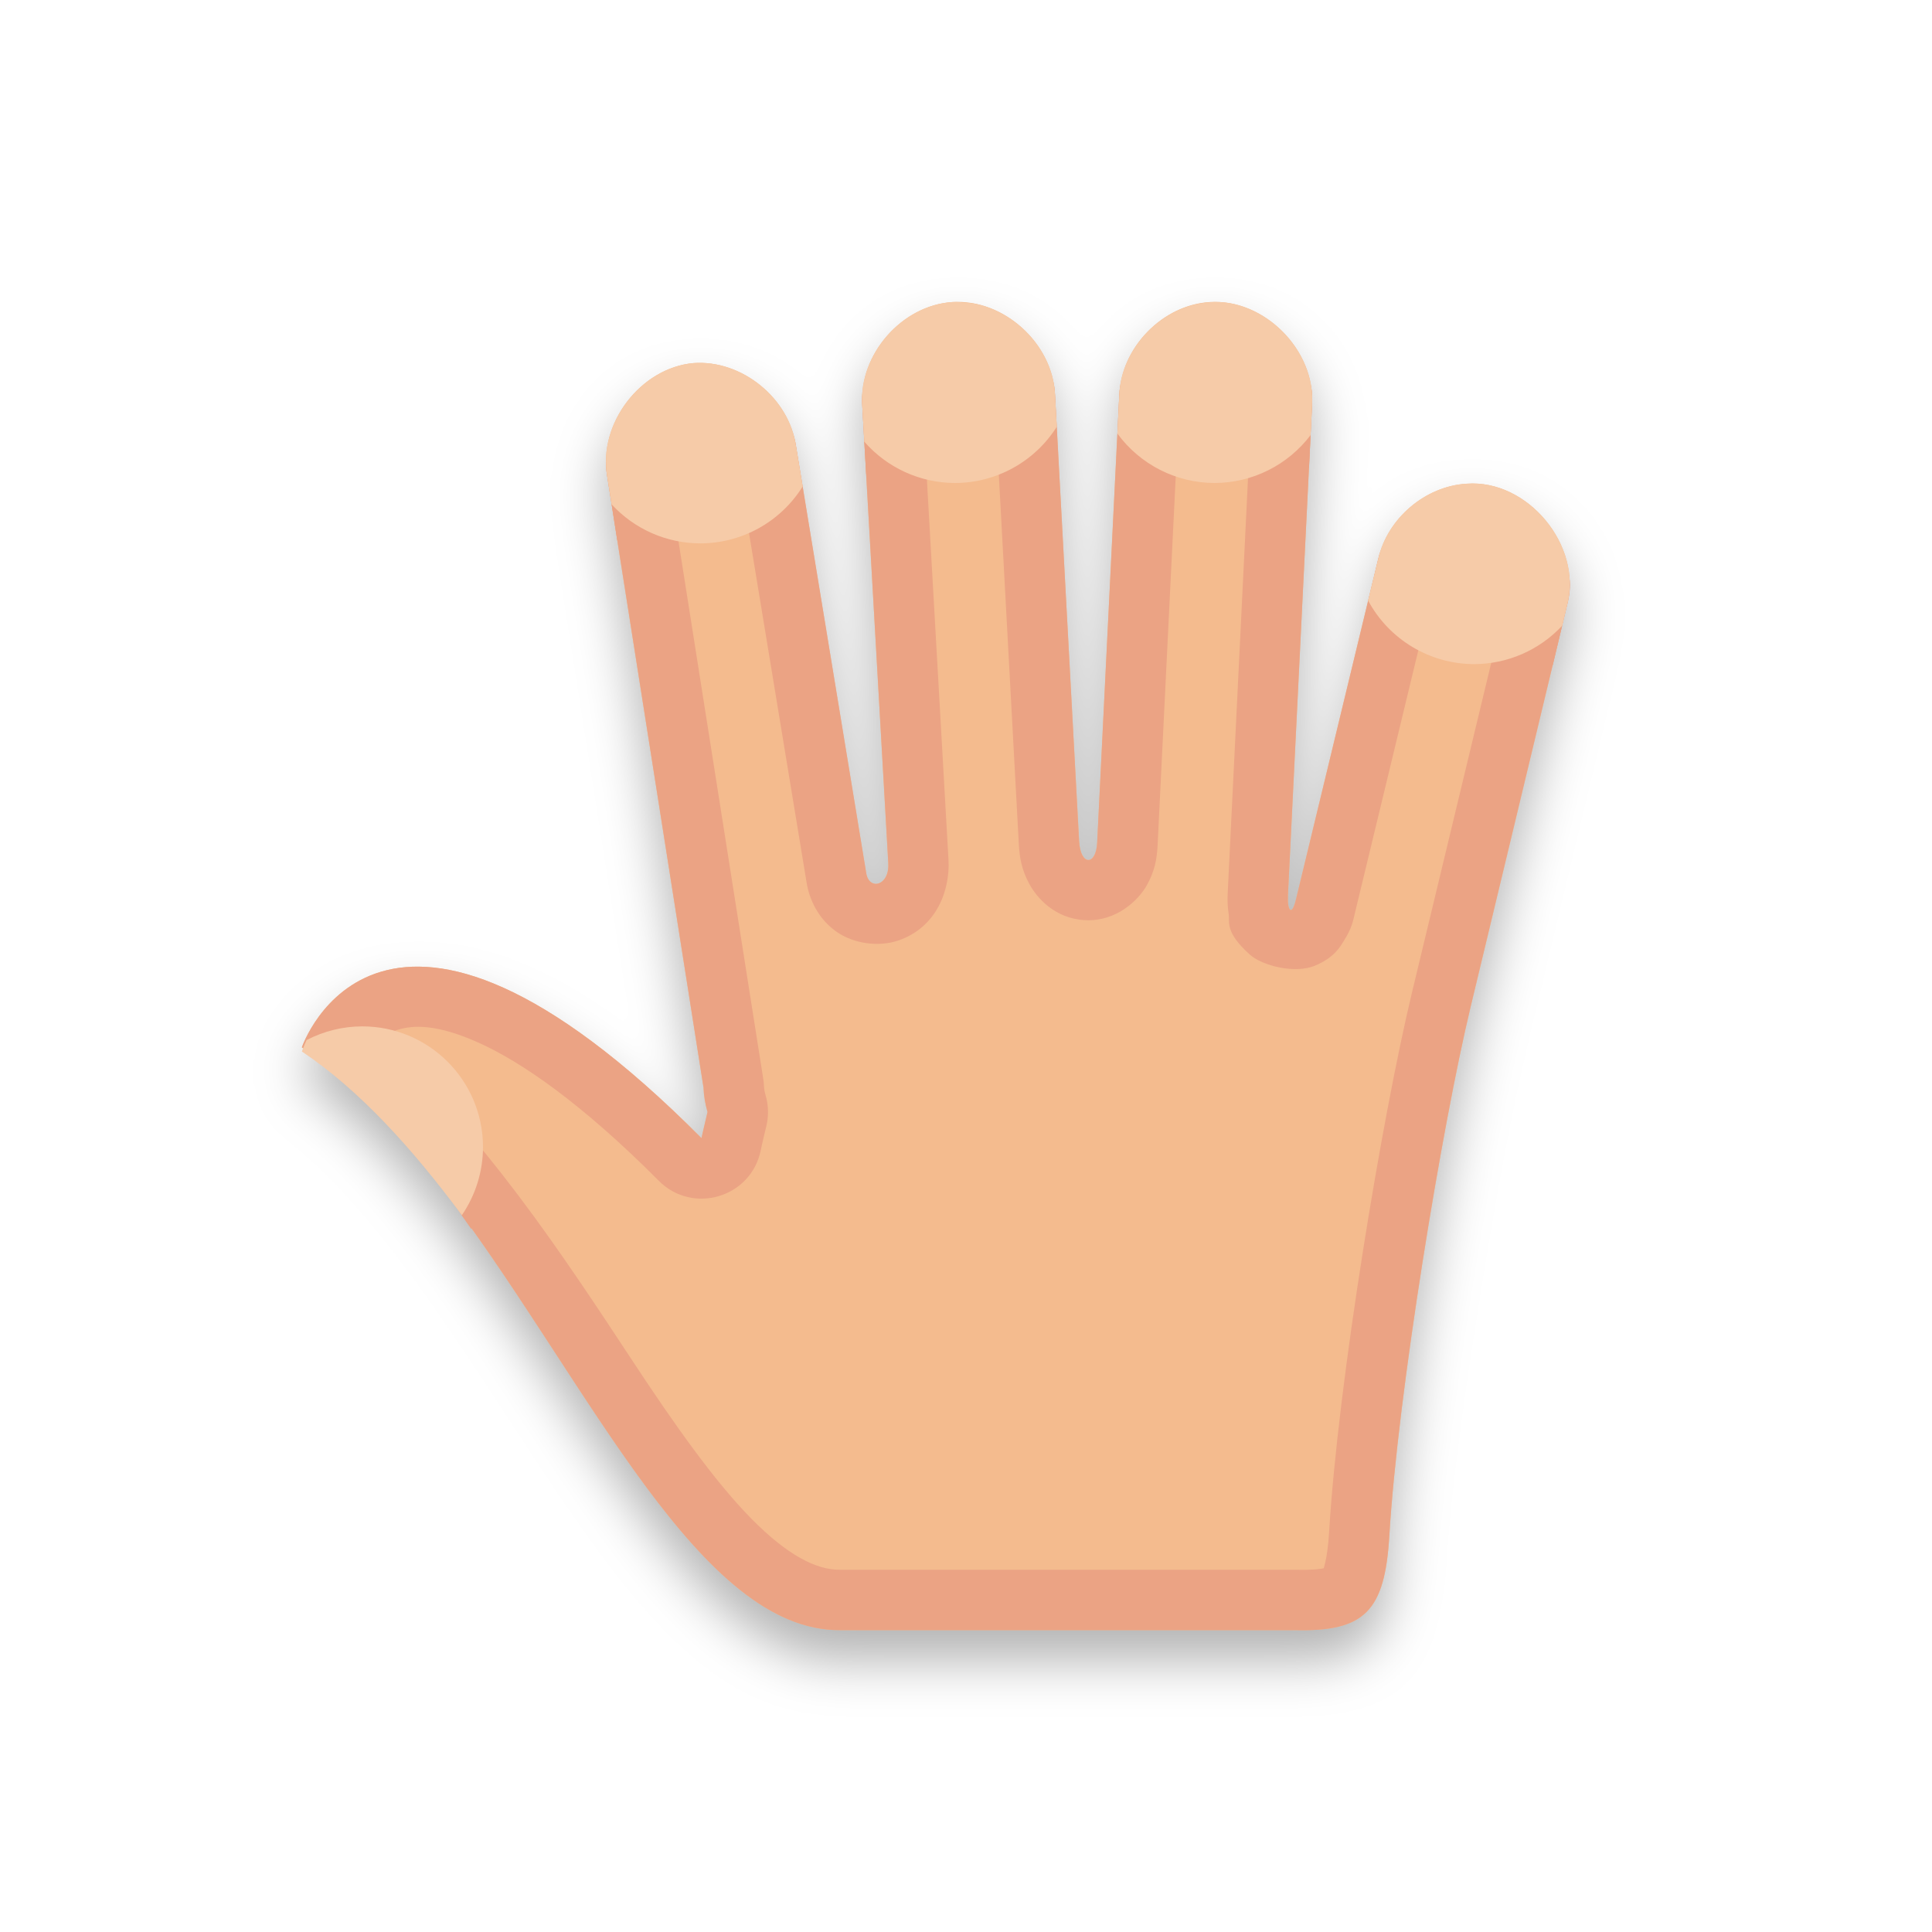
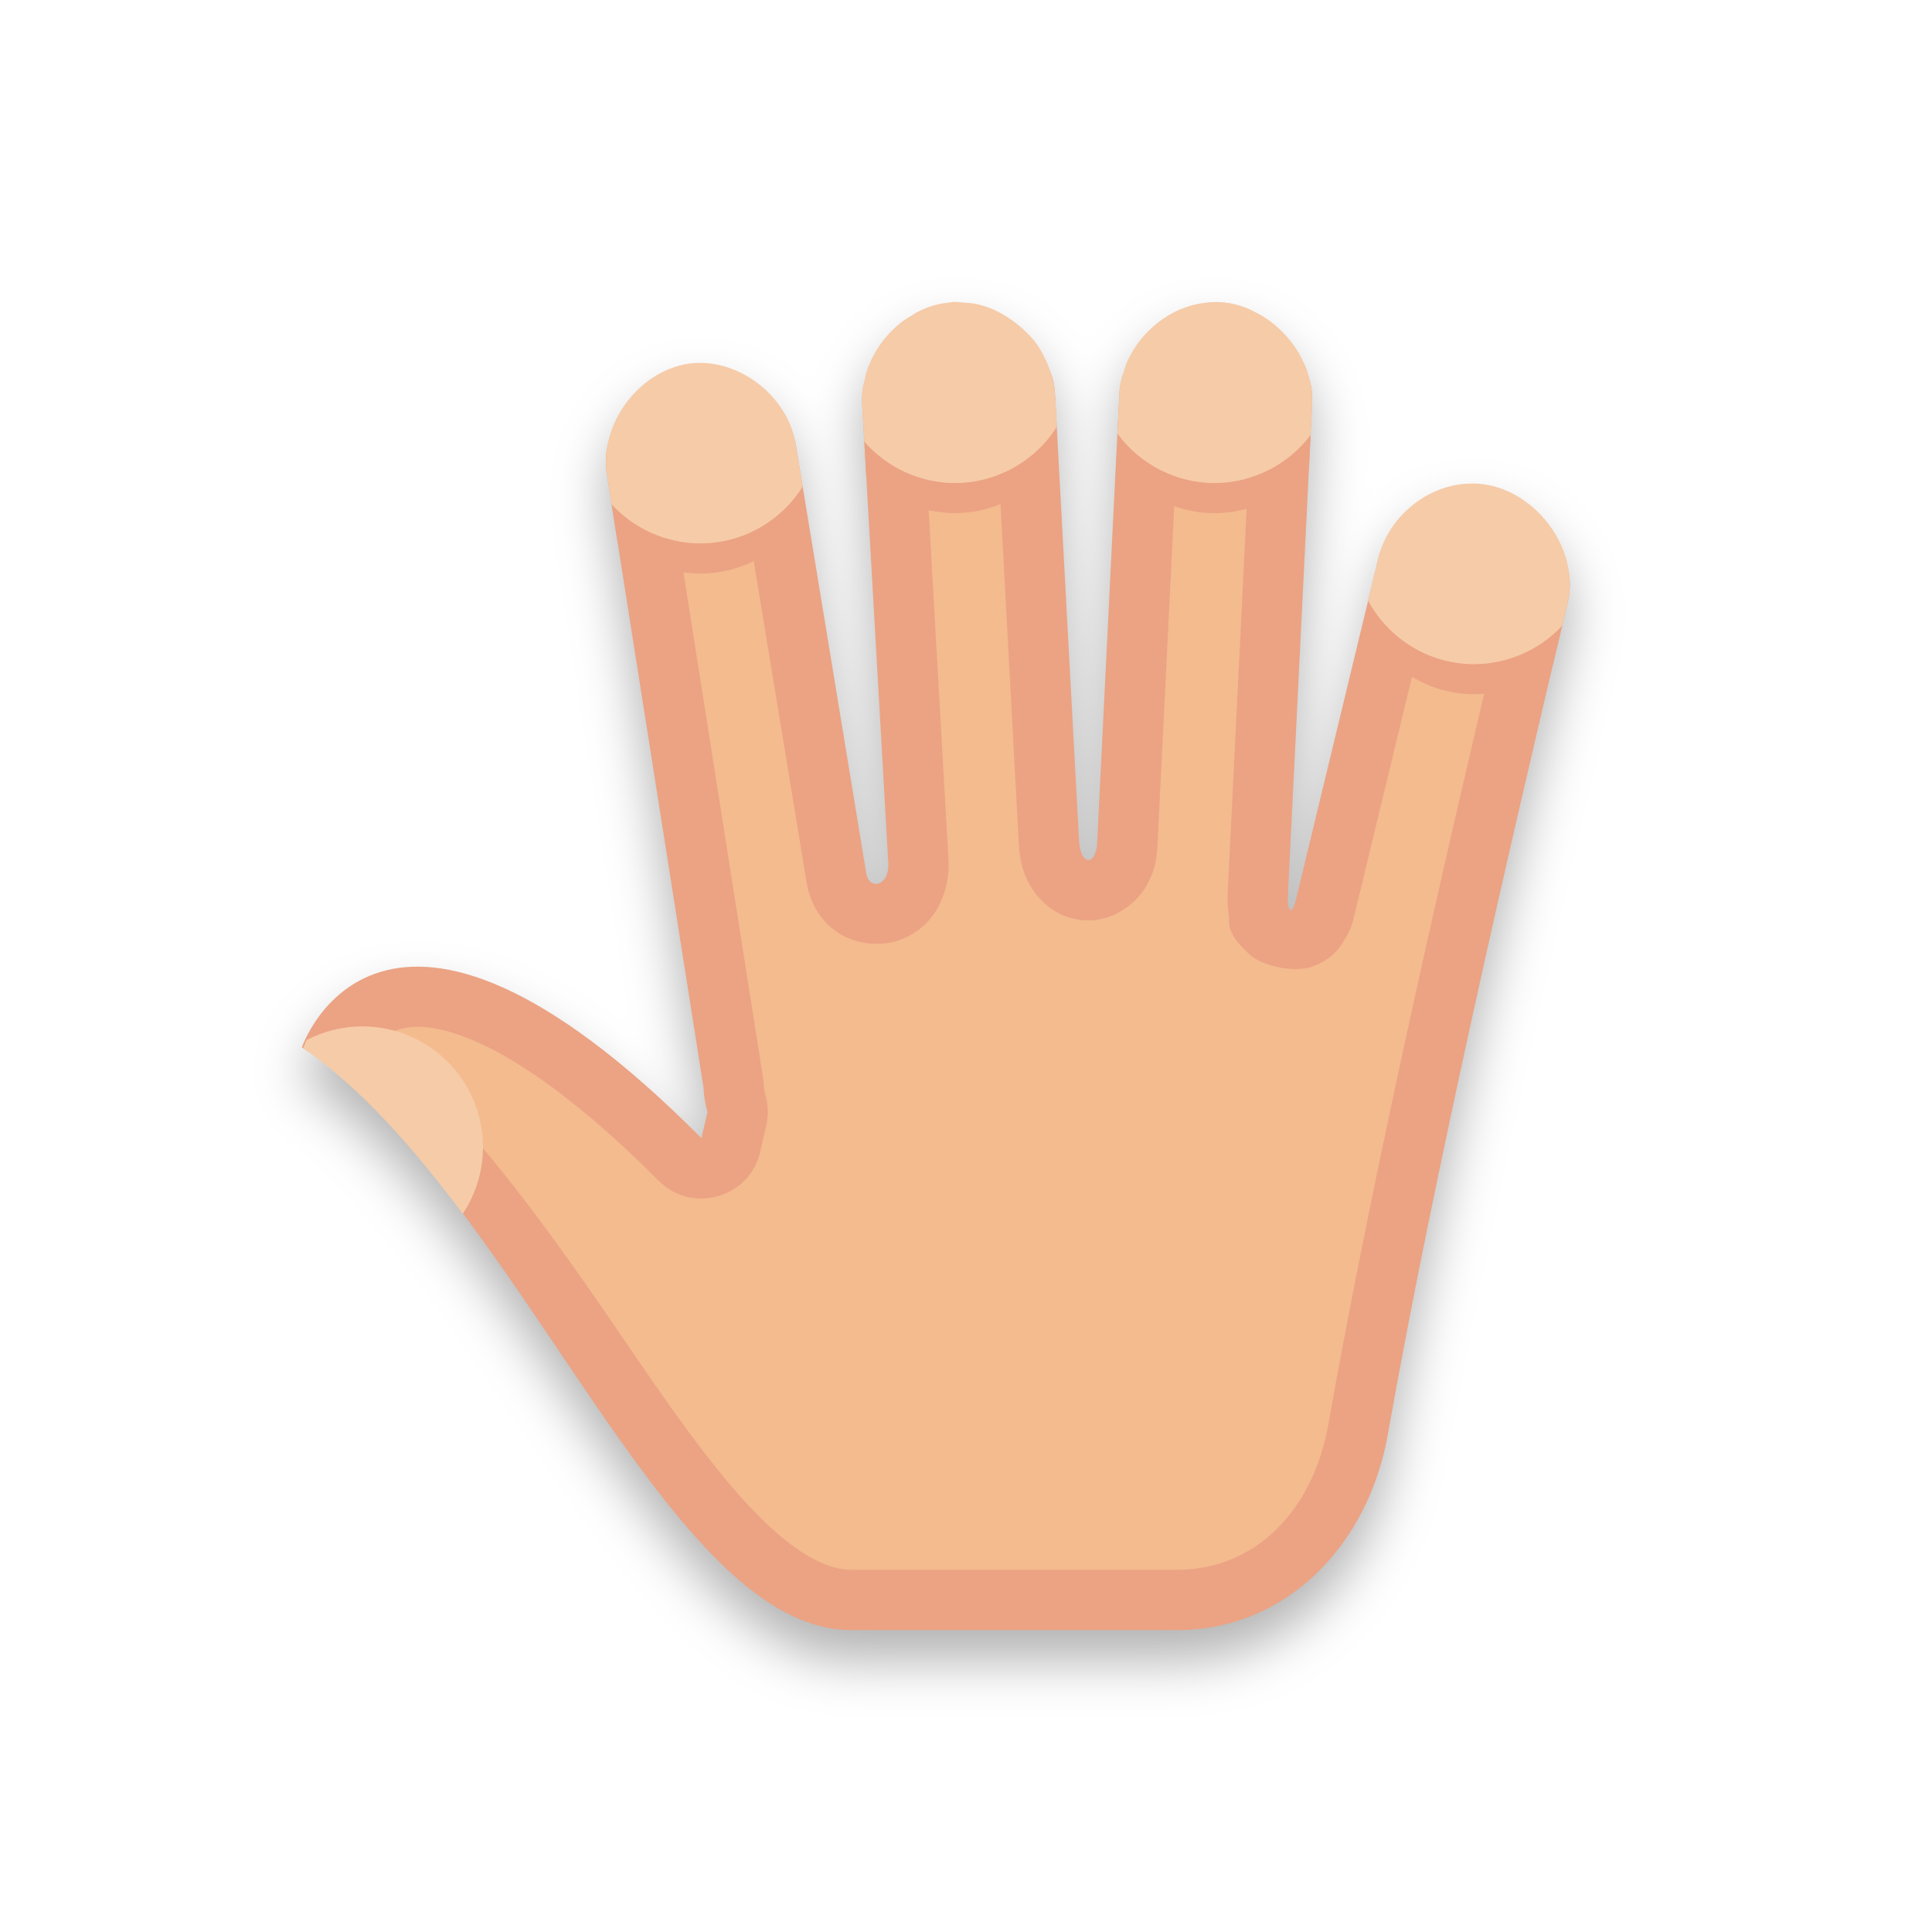
<svg xmlns="http://www.w3.org/2000/svg" id="svg6031" width="32" height="32" version="1.1">
  <defs id="defs6033">
    <filter id="filter852" style="color-interpolation-filters:sRGB" width="1.098" height="1.094" x="-.05" y="-.05">
      <feGaussianBlur id="feGaussianBlur854" stdDeviation=".43" />
    </filter>
+     <filter id="filter901" style="color-interpolation-filters:sRGB" width="1.098" height="1.094" x="-.05" y="-.05">
+       <feGaussianBlur id="feGaussianBlur903" stdDeviation=".43" />
+     </filter>
  </defs>
-   <g id="layer1">
-     <path id="path855" style="opacity:0.3;fill:#000000;fill-opacity:1;stroke:none;stroke-width:1.067;filter:url(#filter852)" d="m 15.778,5.503 c -0.837,0.051 -1.551,0.864 -1.497,1.705 l 0.432,7.589 c 0.022,0.379 -0.318,0.457 -0.366,0.167 L 13.183,7.885 C 13.069,7.091 12.283,6.456 11.486,6.514 10.61,6.594 9.906,7.515 10.056,8.386 l 1.597,10.13 c 0.005,0.136 0.028,0.271 0.067,0.401 -0.062,0.254 -0.1,0.435 -0.1,0.435 C 6.297,14.004 5,17.848 5,17.848 c 3.617,2.454 5.81,9.672 8.915,9.652 l 7.531,4e-5 c 1.154,0.028 1.491,-0.309 1.566,-1.562 0.141,-2.353 0.873,-6.792 1.348,-8.768 l 1.597,-6.652 c 0.256,-0.984 -0.655,-2.081 -1.663,-2.006 -0.682,0.039 -1.308,0.568 -1.464,1.237 l -1.364,5.649 c -0.072,0.296 -0.145,0.177 -0.133,-0.067 l 0.399,-8.124 c 0.058,-0.907 -0.794,-1.764 -1.696,-1.705 -0.78,0.049 -1.466,0.753 -1.497,1.538 l -0.366,7.422 c -0.019,0.377 -0.277,0.385 -0.299,-0.033 L 17.474,7.041 C 17.44,6.189 16.624,5.449 15.778,5.503 Z" />
-     <path id="path4236-1-58-5-6" style="fill:#f4bb8e;fill-opacity:1;stroke:none;stroke-width:1.067" d="m 15.778,5.003 c -0.837,0.051 -1.551,0.864 -1.497,1.705 l 0.432,7.589 c 0.022,0.379 -0.318,0.457 -0.366,0.167 L 13.183,7.385 C 13.069,6.591 12.283,5.956 11.486,6.014 10.61,6.093 9.906,7.015 10.056,7.886 l 1.597,10.13 c 0.005,0.136 0.028,0.271 0.067,0.401 -0.062,0.254 -0.1,0.435 -0.1,0.435 C 6.297,13.503 5,17.348 5,17.348 c 3.617,2.454 5.81,9.672 8.915,9.652 L 21.446,27 c 1.154,0.028 1.491,-0.309 1.566,-1.562 0.141,-2.353 0.873,-6.792 1.348,-8.768 l 1.597,-6.652 c 0.256,-0.984 -0.655,-2.081 -1.663,-2.006 -0.682,0.039 -1.308,0.568 -1.464,1.237 l -1.364,5.649 c -0.072,0.296 -0.145,0.177 -0.133,-0.067 L 21.732,6.708 C 21.79,5.8 20.938,4.944 20.035,5.003 19.255,5.051 18.57,5.755 18.539,6.541 L 18.173,13.962 c -0.019,0.377 -0.277,0.385 -0.299,-0.033 L 17.474,6.541 C 17.44,5.689 16.624,4.949 15.778,5.003 Z" />
-     <path id="path875" style="opacity:1;fill:#eba384;fill-opacity:1;stroke:#000000;stroke-width:0;stroke-linecap:round;stroke-linejoin:round;stroke-miterlimit:4;stroke-dasharray:none;stroke-dashoffset:0;stroke-opacity:1;paint-order:normal" d="M 17.479 7.105 A 2 2 0 0 1 15.816 8 A 2 2 0 0 1 14.316 7.316 L 14.346 7.848 A 2 2 0 0 0 15.816 8.5 A 2 2 0 0 0 17.504 7.568 L 17.479 7.105 z M 21.707 7.207 A 2 2 0 0 1 20.117 8 A 2 2 0 0 1 18.531 7.209 L 18.508 7.682 A 2 2 0 0 0 20.117 8.5 A 2 2 0 0 0 21.682 7.74 L 21.707 7.207 z M 13.229 8.152 A 2 2 0 0 1 11.6 9 A 2 2 0 0 1 10.131 8.354 L 10.223 8.945 A 2 2 0 0 0 11.6 9.5 A 2 2 0 0 0 13.295 8.557 L 13.229 8.152 z M 22.746 10.092 L 22.66 10.447 A 2 2 0 0 0 24.416 11.5 A 2 2 0 0 0 25.719 11.014 L 25.873 10.365 A 2 2 0 0 1 24.416 11 A 2 2 0 0 1 22.746 10.092 z M 7.982 19.25 A 2 2 0 0 1 7.65 20.127 C 7.633 20.103 7.613 20.082 7.596 20.059 C 7.667 20.155 7.735 20.257 7.805 20.355 A 2 2 0 0 0 8 19.5 A 2 2 0 0 0 7.982 19.25 z" />
-     <path id="path823" style="fill:#f4bb8e;fill-opacity:1;stroke:none;stroke-width:1.067" d="M 15.809 5.502 C 15.277 5.534 14.745 6.137 14.779 6.676 A 0.5 0.5 0 0 1 14.779 6.68 L 15.213 14.268 C 15.232 14.608 15.085 14.977 14.721 15.104 C 14.539 15.167 14.302 15.14 14.135 15.02 C 13.967 14.899 13.881 14.715 13.854 14.545 L 12.689 7.465 A 0.5 0.5 0 0 1 12.688 7.455 C 12.614 6.946 12.036 6.48 11.529 6.514 C 10.977 6.566 10.453 7.247 10.549 7.801 A 0.5 0.5 0 0 1 10.551 7.809 L 12.146 17.939 A 0.5 0.5 0 0 1 12.152 17.996 C 12.156 18.09 12.173 18.184 12.199 18.273 A 0.5 0.5 0 0 1 12.205 18.537 C 12.145 18.783 12.109 18.953 12.109 18.953 A 0.5 0.5 0 0 1 11.266 19.205 C 9.963 17.896 8.924 17.172 8.135 16.816 C 7.345 16.461 6.821 16.466 6.455 16.574 C 5.951 16.723 5.732 17.041 5.609 17.268 C 7.386 18.641 8.773 20.862 10.066 22.826 C 10.756 23.874 11.426 24.832 12.078 25.496 C 12.73 26.161 13.33 26.504 13.912 26.5 A 0.5 0.5 0 0 0 13.914 26.5 L 21.445 26.5 A 0.5 0.5 0 0 1 21.459 26.5 C 21.986 26.513 22.19 26.437 22.281 26.346 C 22.373 26.254 22.479 25.993 22.514 25.408 C 22.659 22.99 23.386 18.58 23.873 16.553 L 25.471 9.9 A 0.5 0.5 0 0 1 25.473 9.893 C 25.633 9.276 24.957 8.463 24.33 8.51 A 0.5 0.5 0 0 1 24.322 8.512 C 23.88 8.537 23.418 8.924 23.316 9.361 A 0.5 0.5 0 0 1 23.316 9.367 L 21.951 15.016 C 21.927 15.116 21.911 15.193 21.836 15.312 C 21.798 15.372 21.749 15.464 21.584 15.533 C 21.419 15.603 21.142 15.537 21.033 15.439 C 20.817 15.244 20.857 15.15 20.844 15.062 C 20.83 14.975 20.83 14.895 20.834 14.807 L 21.232 6.684 A 0.5 0.5 0 0 1 21.232 6.676 C 21.269 6.099 20.637 5.465 20.068 5.502 A 0.5 0.5 0 0 0 20.066 5.502 C 19.567 5.533 19.059 6.054 19.039 6.561 A 0.5 0.5 0 0 1 19.037 6.564 L 18.672 13.986 C 18.664 14.137 18.638 14.278 18.555 14.424 C 18.471 14.569 18.274 14.755 18.002 14.742 C 17.73 14.73 17.561 14.543 17.484 14.398 C 17.408 14.254 17.381 14.111 17.373 13.955 L 16.975 6.568 A 0.5 0.5 0 0 1 16.975 6.561 C 16.953 6.015 16.346 5.468 15.809 5.502 z" />
-     <path id="path824" style="color:#000000;font-style:normal;font-variant:normal;font-weight:normal;font-stretch:normal;font-size:medium;line-height:normal;font-family:sans-serif;font-variant-ligatures:normal;font-variant-position:normal;font-variant-caps:normal;font-variant-numeric:normal;font-variant-alternates:normal;font-feature-settings:normal;text-indent:0;text-align:start;text-decoration:none;text-decoration-line:none;text-decoration-style:solid;text-decoration-color:#000000;letter-spacing:normal;word-spacing:normal;text-transform:none;writing-mode:lr-tb;direction:ltr;text-orientation:mixed;dominant-baseline:auto;baseline-shift:baseline;text-anchor:start;white-space:normal;shape-padding:0;clip-rule:nonzero;display:inline;overflow:visible;visibility:visible;opacity:1;isolation:auto;mix-blend-mode:normal;color-interpolation:sRGB;color-interpolation-filters:linearRGB;solid-color:#000000;solid-opacity:1;vector-effect:none;fill:#eba384;fill-opacity:1;fill-rule:nonzero;stroke:none;stroke-width:2;stroke-linecap:round;stroke-linejoin:round;stroke-miterlimit:4;stroke-dasharray:none;stroke-dashoffset:0;stroke-opacity:1;color-rendering:auto;image-rendering:auto;shape-rendering:auto;text-rendering:auto;enable-background:accumulate" d="M 15.842,6 C 15.005,6.051 14.227,5.867 14.281,6.707 l 0.432,7.59 c 0.022,0.379 -0.318,0.456 -0.365,0.166 L 13.184,7.385 c -0.114,-0.794 -0.819,-0.424 -1.615,-0.365 -0.876,0.079 -1.662,-0.004 -1.512,0.867 l 1.596,10.129 c 0.005,0.136 0.027,0.272 0.066,0.402 -0.062,0.254 -0.1,0.434 -0.1,0.434 C 6.297,13.503 5,17.348 5,17.348 5.569,17.734 6.272,17.763 6.78,18.339 7.091,18.691 7.223,19.544 7.516,19.939 9.788,22.998 11.597,27.015 13.914,27 h 7.531 c 1.154,0.028 1.492,-0.309 1.566,-1.562 0.141,-2.353 0.873,-6.792 1.348,-8.768 l 1.598,-6.652 C 26.213,9.034 25.376,8.935 24.367,9.01 23.685,9.049 22.986,8.579 22.83,9.248 l -1.365,5.65 c -0.072,0.296 -0.145,0.178 -0.133,-0.066 L 21.732,6.707 C 21.791,5.8 21.003,5.941 20.1,6 19.319,6.049 18.57,5.756 18.539,6.541 l -0.367,7.422 c -0.019,0.377 -0.276,0.385 -0.299,-0.033 L 17.475,6.541 C 17.441,5.689 16.689,5.946 15.842,6 Z m -0.004,0 c 0.001,2.5e-6 0.003,2.5e-6 0.004,0 0.228,-0.014 0.623,0.342 0.633,0.58 -3.1e-5,0.005 -3.1e-5,0.009 0,0.014 L 16.875,13.982 c 0.011,0.207 0.042,0.412 0.168,0.648 0.125,0.237 0.427,0.588 0.936,0.611 0.508,0.024 0.87,-0.325 1.01,-0.568 0.14,-0.243 0.173,-0.454 0.184,-0.662 l 0.365,-7.422 c 1.6e-5,-0.003 1.6e-5,-0.007 0,-0.01 C 19.546,6.352 19.879,6.014 20.098,6 h 0.002 c 0.234,-0.015 0.651,0.399 0.635,0.645 -6.82e-4,0.005 -0.001,0.009 -0.002,0.014 l -0.398,8.125 c -0.006,0.115 -0.005,0.222 0.016,0.355 0.021,0.134 -0.071,0.293 0.35,0.672 0.21,0.189 0.755,0.32 1.078,0.184 0.323,-0.136 0.416,-0.31 0.482,-0.416 0.133,-0.212 0.147,-0.318 0.178,-0.445 l 1.363,-5.648 c 6.67e-4,-0.003 0.001,-0.007 0.002,-0.01 0.048,-0.206 0.346,-0.453 0.549,-0.465 0.005,4.07e-5 0.01,4.07e-5 0.016,0 0.245,-0.018 0.686,0.507 0.621,0.756 -0.001,0.006 -0.003,0.013 -0.004,0.02 L 23.387,16.438 c -0.499,2.079 -1.224,6.455 -1.373,8.939 v 0.002 c -0.029,0.485 -0.104,0.608 -0.084,0.596 -0.031,0.005 -0.144,0.033 -0.459,0.025 -0.009,-1.07e-4 -0.017,-1.07e-4 -0.025,0 h -7.531 c -0.002,-6e-6 -0.004,-6e-6 -0.006,0 -0.388,0.003 -0.868,-0.239 -1.473,-0.855 -0.605,-0.617 -1.265,-1.55 -1.951,-2.592 -1.178,-1.789 -2.491,-3.784 -4.15,-5.25 0.102,-0.113 0.071,-0.193 0.264,-0.25 0.238,-0.07 0.623,-0.101 1.332,0.219 0.709,0.319 1.706,1.005 2.98,2.285 0.562,0.566 1.528,0.279 1.689,-0.502 0,0 0.033,-0.161 0.092,-0.398 0.042,-0.173 0.038,-0.355 -0.014,-0.525 -0.014,-0.048 -0.023,-0.102 -0.025,-0.154 -0.002,-0.039 -0.006,-0.077 -0.012,-0.115 L 11.043,7.73 c -6.2e-4,-0.005 -0.001,-0.009 -0.002,-0.014 -0.041,-0.235 0.297,-0.665 0.527,-0.697 0.222,-0.006 0.593,0.283 0.625,0.508 5.87e-4,0.007 0.001,0.013 0.002,0.02 L 13.361,14.625 c 0.044,0.267 0.186,0.585 0.482,0.799 0.297,0.214 0.721,0.263 1.041,0.152 0.64,-0.222 0.854,-0.845 0.826,-1.336 L 15.279,6.65 c 6e-6,-0.002 6e-6,-0.004 0,-0.006 C 15.264,6.408 15.611,6.014 15.838,6 Z" />
-     <path id="path842" style="opacity:1;fill:#f6cba8;fill-opacity:1;stroke:#000000;stroke-width:0;stroke-linecap:round;stroke-linejoin:round;stroke-miterlimit:4;stroke-dasharray:none;stroke-dashoffset:0;stroke-opacity:1;paint-order:normal" d="M 15.787 5.002 C 15.779 5.002 15.771 5.004 15.764 5.004 C 14.933 5.063 14.228 5.871 14.281 6.707 L 14.316 7.316 A 2 2 0 0 0 15.816 8 A 2 2 0 0 0 17.504 7.068 L 17.475 6.541 C 17.449 5.902 16.983 5.327 16.395 5.102 C 16.305 5.067 16.212 5.042 16.117 5.025 C 16.115 5.025 16.113 5.026 16.111 5.025 C 16.062 5.017 16.011 5.016 15.961 5.012 C 15.903 5.008 15.846 4.999 15.787 5.002 z M 20.07 5.004 C 20.039 5.005 20.008 5.009 19.977 5.012 C 19.221 5.091 18.569 5.776 18.539 6.541 L 18.508 7.182 A 2 2 0 0 0 20.117 8 A 2 2 0 0 0 21.707 7.207 L 21.732 6.707 C 21.783 5.913 21.136 5.158 20.369 5.021 C 20.271 5.004 20.171 5 20.07 5.004 z M 11.486 6.014 C 10.61 6.093 9.907 7.016 10.057 7.887 L 10.131 8.354 A 2 2 0 0 0 11.6 9 A 2 2 0 0 0 13.295 8.057 L 13.184 7.385 C 13.069 6.591 12.283 5.955 11.486 6.014 z M 24.293 8.012 C 23.611 8.051 22.986 8.579 22.83 9.248 L 22.66 9.947 A 2 2 0 0 0 24.416 11 A 2 2 0 0 0 25.875 10.363 L 25.957 10.018 C 26.213 9.034 25.302 7.937 24.293 8.012 z M 6 17 A 2 2 0 0 0 5.078 17.227 C 5.027 17.338 5 17.416 5 17.416 C 5.963 18.06 6.834 19.031 7.65 20.127 A 2 2 0 0 0 8 19 A 2 2 0 0 0 6 17 z" />
-   </g>
+   <path id="path876" style="opacity:0.3;fill:#000000;fill-opacity:1;stroke:none;stroke-width:1.067;filter:url(#filter901)" d="m 15.777,5.502 c -0.005,2.83e-4 -0.009,0.002 -0.014,0.002 -0.01,7.125e-4 -0.019,0.005 -0.029,0.006 -0.093,0.009 -0.186,0.024 -0.275,0.051 -0.098,0.029 -0.193,0.069 -0.283,0.117 0,0 -0.002,0 -0.002,0 -0.017,0.009 -0.032,0.023 -0.049,0.033 -0.072,0.042 -0.144,0.084 -0.209,0.137 -0.081,0.065 -0.156,0.138 -0.225,0.217 -0.136,0.156 -0.245,0.336 -0.316,0.529 -0.027,0.072 -0.043,0.147 -0.059,0.223 -0.006,0.026 -0.017,0.051 -0.021,0.078 -0.016,0.103 -0.02,0.207 -0.014,0.312 l 0.035,0.609 0.016,0.291 0.014,0.24 0.367,6.449 c 0.022,0.379 -0.318,0.456 -0.365,0.166 L 13.295,8.559 v -0.002 L 13.184,7.885 C 13.069,7.091 12.283,6.455 11.486,6.514 c -0.683,0.062 -1.256,0.638 -1.406,1.301 -1.81e-4,5.778e-4 1.8e-4,0.001 0,0.002 -0.018,0.08 -0.036,0.16 -0.041,0.242 -0.007,0.102 -0.003,0.21 0.018,0.328 l 0.074,0.467 0.043,0.281 0.049,0.311 1.43,9.07 c 0.005,0.136 0.027,0.272 0.066,0.402 -0.062,0.254 -0.1,0.434 -0.1,0.434 C 6.297,14.003 5,17.848 5,17.848 c 0.007,0.005 0.016,0.007 0.023,0.012 -3.103e-4,8.46e-4 -0.002,0.003 -0.002,0.004 0.956,0.654 1.822,1.647 2.643,2.742 a 2,2 0 0 0 0.002,-0.006 c 2.275,3.038 4.17,6.915 6.447,6.9 H 19.5 c 1.83,-0.002 3.168,-1.436 3.486,-3.238 0.757,-4.277 2.031,-9.805 2.971,-13.744 0.034,-0.129 0.046,-0.25 0.043,-0.365 -0.013,-0.87 -0.822,-1.707 -1.707,-1.641 -0.586,0.034 -1.111,0.436 -1.352,0.971 -0.047,0.076 -0.087,0.161 -0.111,0.266 l -0.17,0.699 a 2,2 0 0 0 0,0.002 l -1.195,4.949 c -0.072,0.296 -0.145,0.178 -0.133,-0.066 l 0.35,-7.092 0.025,-0.533 0.025,-0.5 c 0.007,-0.116 6.7e-5,-0.222 -0.02,-0.32 -1.26e-4,-6.313e-4 1.27e-4,-0.001 0,-0.002 -0.005,-0.03 -0.015,-0.058 -0.021,-0.088 -0.016,-0.069 -0.033,-0.137 -0.059,-0.203 -0.018,-0.046 -0.041,-0.09 -0.062,-0.135 -0.026,-0.053 -0.053,-0.104 -0.084,-0.154 -0.023,-0.037 -0.048,-0.072 -0.074,-0.107 -0.029,-0.039 -0.06,-0.077 -0.092,-0.113 -0.113,-0.129 -0.243,-0.243 -0.387,-0.334 -0.047,-0.03 -0.097,-0.057 -0.146,-0.082 -0.042,-0.021 -0.082,-0.043 -0.125,-0.061 -0.095,-0.038 -0.193,-0.068 -0.293,-0.086 -0.098,-0.018 -0.198,-0.021 -0.299,-0.018 -0.031,8.345e-4 -0.061,0.005 -0.092,0.008 0,0 -0.002,0 -0.002,0 -0.002,2.153e-4 -0.004,0.002 -0.006,0.002 -0.091,0.01 -0.181,0.028 -0.268,0.055 -0.001,3.594e-4 -0.003,-3.623e-4 -0.004,0 -0.007,0.002 -0.013,0.006 -0.02,0.008 -0.083,0.027 -0.165,0.059 -0.242,0.1 -0.168,0.087 -0.321,0.205 -0.451,0.344 0,0 -0.002,0.002 -0.002,0.002 -0.129,0.137 -0.236,0.294 -0.312,0.465 -0.024,0.053 -0.039,0.109 -0.057,0.164 -0.011,0.035 -0.026,0.069 -0.035,0.105 -0.023,0.093 -0.037,0.188 -0.041,0.285 l -0.031,0.641 -0.336,6.781 c -0.019,0.377 -0.276,0.385 -0.299,-0.033 L 17.504,7.57 v -0.002 l -0.029,-0.527 c -0.005,-0.133 -0.035,-0.245 -0.074,-0.35 -0.007,-0.022 -0.006,-0.045 -0.014,-0.066 -0.011,-0.03 -0.023,-0.06 -0.035,-0.09 C 17.297,6.405 17.233,6.279 17.146,6.166 17.058,6.051 16.952,5.951 16.838,5.861 16.817,5.845 16.795,5.828 16.773,5.813 16.655,5.728 16.529,5.653 16.395,5.602 c -0.09,-0.034 -0.183,-0.059 -0.277,-0.076 -0.002,-3.387e-4 -0.004,3.322e-4 -0.006,0 -0.05,-0.009 -0.1,-0.009 -0.15,-0.014 -0.061,-0.004 -0.122,-0.014 -0.184,-0.01 z" />
+   <path id="path4236-1-58-5-6" style="fill:#f4bb8e;fill-opacity:1;stroke:none;stroke-width:1.067" d="M 15.809 5.5 A 0.5 0.5 0 0 0 15.809 5.502 C 15.277 5.534 14.745 6.137 14.779 6.676 A 0.5 0.5 0 0 0 14.781 6.678 L 15.213 14.268 C 15.232 14.607 15.084 14.978 14.719 15.104 C 14.536 15.166 14.302 15.138 14.135 15.018 C 13.968 14.897 13.881 14.715 13.854 14.545 L 12.689 7.467 A 0.5 0.5 0 0 1 12.689 7.455 C 12.616 6.946 12.036 6.48 11.529 6.514 C 10.977 6.566 10.453 7.249 10.549 7.803 A 0.5 0.5 0 0 1 10.551 7.809 L 12.146 17.938 A 0.5 0.5 0 0 1 12.152 17.996 C 12.156 18.091 12.171 18.187 12.197 18.275 A 0.5 0.5 0 0 1 12.205 18.537 C 12.145 18.783 12.109 18.953 12.109 18.953 A 0.5 0.5 0 0 1 11.266 19.205 C 9.963 17.896 8.924 17.172 8.135 16.816 C 7.345 16.461 6.821 16.466 6.455 16.574 C 5.953 16.723 5.733 17.037 5.609 17.264 C 7.39 18.635 8.822 20.855 10.162 22.82 C 10.877 23.868 11.569 24.824 12.24 25.49 C 12.911 26.156 13.529 26.504 14.111 26.5 A 0.5 0.5 0 0 0 14.113 26.5 L 19.5 26.5 C 21.069 26.498 22.209 25.284 22.494 23.674 C 23.255 19.375 24.53 13.845 25.471 9.902 A 0.5 0.5 0 0 1 25.473 9.893 C 25.633 9.277 24.957 8.463 24.33 8.51 A 0.5 0.5 0 0 1 24.322 8.512 C 23.879 8.537 23.418 8.924 23.316 9.361 A 0.5 0.5 0 0 1 23.316 9.365 L 21.951 15.016 C 21.927 15.116 21.91 15.193 21.836 15.312 C 21.799 15.372 21.749 15.461 21.584 15.531 C 21.419 15.601 21.142 15.537 21.033 15.439 C 20.815 15.244 20.857 15.15 20.844 15.062 C 20.83 14.975 20.828 14.895 20.832 14.807 L 21.232 6.682 A 0.5 0.5 0 0 1 21.234 6.676 C 21.271 6.1 20.637 5.463 20.068 5.5 A 0.5 0.5 0 0 0 20.066 5.502 C 19.567 5.533 19.059 6.053 19.039 6.561 A 0.5 0.5 0 0 1 19.039 6.566 L 18.672 13.988 C 18.664 14.139 18.638 14.279 18.555 14.424 C 18.471 14.569 18.272 14.757 18 14.744 C 17.728 14.732 17.561 14.543 17.484 14.398 C 17.408 14.254 17.381 14.113 17.373 13.957 L 16.975 6.568 A 0.5 0.5 0 0 1 16.975 6.561 C 16.953 6.016 16.345 5.466 15.809 5.5 z" />
+   <path id="path860" style="fill:#eba384;fill-opacity:1;stroke:none;stroke-width:1.067" d="M 15.809,5.5 C 14.972,5.551 14.227,5.867 14.281,6.707 l 0.432,7.59 c 0.022,0.379 -0.318,0.456 -0.365,0.166 L 13.184,7.385 C 13.069,6.591 12.199,6.456 11.403,6.515 10.527,6.594 9.907,7.016 10.057,7.887 l 1.596,10.129 c 0.005,0.136 0.027,0.272 0.066,0.402 -0.062,0.254 -0.1,0.434 -0.1,0.434 C 6.297,13.503 5,17.348 5,17.348 c 0.483,0.328 1.278,0.323 1.722,0.792 0.413,0.436 0.477,1.338 0.863,1.849 C 9.897,23.041 11.809,27.015 14.113,27 H 19.5 c 1.83,-0.002 3.168,-1.436 3.486,-3.238 0.757,-4.277 2.031,-9.805 2.971,-13.744 0.256,-0.984 -0.618,-1.583 -1.627,-1.508 -0.682,0.039 -1.344,0.069 -1.5,0.738 l -1.365,5.65 c -0.072,0.296 -0.145,0.178 -0.133,-0.066 L 21.732,6.707 C 21.791,5.8 20.969,5.443 20.066,5.502 19.286,5.551 18.57,5.756 18.539,6.541 l -0.367,7.422 c -0.019,0.377 -0.276,0.385 -0.299,-0.033 L 17.475,6.541 C 17.441,5.689 16.655,5.446 15.809,5.5 Z m 0.029,0.5 c 0.001,2.5e-6 0.003,2.5e-6 0.004,0 0.227,-0.014 0.623,0.342 0.633,0.58 6.1e-4,0.005 0.001,0.01 0.002,0.016 L 16.875,13.984 c 0.011,0.207 0.043,0.412 0.168,0.648 0.125,0.237 0.426,0.588 0.936,0.611 0.509,0.023 0.87,-0.327 1.01,-0.57 0.14,-0.243 0.171,-0.455 0.182,-0.662 l 0.367,-7.422 c 6.67e-4,-0.003 0.001,-0.007 0.002,-0.01 C 19.548,6.351 19.88,6.014 20.098,6 h 0.002 c 0.234,-0.015 0.65,0.398 0.635,0.643 -4.1e-5,0.005 -4.1e-5,0.01 0,0.016 l -0.4,8.125 c -0.006,0.115 -0.005,0.222 0.016,0.355 0.021,0.133 -0.073,0.294 0.35,0.674 0.211,0.19 0.758,0.317 1.08,0.18 0.322,-0.137 0.414,-0.308 0.48,-0.414 0.132,-0.211 0.147,-0.319 0.178,-0.445 l 1.365,-5.65 c 6.62e-4,-0.003 0.001,-0.005 0.002,-0.008 0.048,-0.206 0.341,-0.453 0.545,-0.465 0.006,5.15e-5 0.012,5.15e-5 0.018,0 0.245,-0.018 0.686,0.507 0.621,0.756 -0.001,0.006 -0.003,0.013 -0.004,0.02 C 24.043,13.731 22.766,19.267 22.002,23.588 21.751,25.007 20.806,25.999 19.498,26 h -5.385 c -0.002,-6e-6 -0.004,-6e-6 -0.006,0 -0.388,0.003 -0.889,-0.243 -1.514,-0.863 -0.625,-0.62 -1.307,-1.556 -2.018,-2.598 -1.221,-1.79 -2.571,-3.781 -4.238,-5.242 0.102,-0.111 0.07,-0.188 0.26,-0.244 0.238,-0.07 0.623,-0.101 1.332,0.219 0.709,0.319 1.706,1.005 2.98,2.285 0.562,0.564 1.525,0.277 1.688,-0.502 0,0 0.033,-0.16 0.092,-0.398 0.043,-0.173 0.039,-0.354 -0.012,-0.525 -0.014,-0.046 -0.023,-0.101 -0.025,-0.154 -0.002,-0.039 -0.005,-0.078 -0.012,-0.117 L 11.045,7.73 c -6.2e-4,-0.005 -0.001,-0.009 -0.002,-0.014 -0.041,-0.236 0.295,-0.665 0.525,-0.697 0.222,-0.006 0.593,0.283 0.625,0.508 0.001,0.007 0.003,0.013 0.004,0.02 L 13.361,14.625 c 0.044,0.267 0.185,0.583 0.48,0.797 0.295,0.214 0.72,0.265 1.041,0.154 0.642,-0.221 0.856,-0.846 0.828,-1.336 L 15.279,6.65 c 10e-6,-0.003 10e-6,-0.005 0,-0.008 C 15.264,6.405 15.612,6.014 15.838,6 Z" />
+   <path id="path875" style="opacity:1;fill:#eba384;fill-opacity:1;stroke:#000000;stroke-width:0;stroke-linecap:round;stroke-linejoin:round;stroke-miterlimit:4;stroke-dasharray:none;stroke-dashoffset:0;stroke-opacity:1;paint-order:normal" d="M 17.479,7.105 C 17.109,7.663 16.485,7.998 15.816,8 c -0.575,-0.002 -1.122,-0.251 -1.5,-0.684 l 0.029,0.531 c 0.377,0.414 0.911,0.65 1.471,0.652 0.685,-0.001 1.322,-0.353 1.688,-0.932 z m 4.229,0.102 C 21.33,7.705 20.742,7.998 20.117,8 19.494,7.998 18.908,7.705 18.531,7.209 L 18.508,7.682 C 18.884,8.195 19.481,8.499 20.117,8.5 c 0.61,-0.001 1.186,-0.281 1.564,-0.76 z M 13.229,8.152 C 12.855,8.682 12.248,8.998 11.6,9 11.041,8.999 10.509,8.765 10.131,8.354 l 0.092,0.592 C 10.593,9.3 11.086,9.499 11.6,9.5 12.29,9.499 12.93,9.142 13.295,8.557 Z m 9.518,1.939 -0.086,0.355 c 0.348,0.647 1.022,1.051 1.756,1.053 0.478,-0.001 0.941,-0.174 1.303,-0.486 l 0.154,-0.648 C 25.496,10.769 24.969,10.999 24.416,11 c -0.674,-0.002 -1.302,-0.343 -1.67,-0.908 z" />
+   <path id="path842" style="opacity:1;fill:#f6cba8;fill-opacity:1;stroke:#000000;stroke-width:0;stroke-linecap:round;stroke-linejoin:round;stroke-miterlimit:4;stroke-dasharray:none;stroke-dashoffset:0;stroke-opacity:1;paint-order:normal" d="M 15.777 5.002 C 15.773 5.002 15.768 5.004 15.764 5.004 C 15.754 5.005 15.744 5.009 15.734 5.01 C 15.641 5.018 15.548 5.034 15.459 5.061 C 15.361 5.09 15.266 5.13 15.176 5.178 C 15.175 5.178 15.174 5.177 15.174 5.178 C 15.156 5.187 15.142 5.201 15.125 5.211 C 15.053 5.253 14.981 5.295 14.916 5.348 C 14.835 5.413 14.76 5.486 14.691 5.564 C 14.555 5.721 14.447 5.901 14.375 6.094 C 14.348 6.166 14.332 6.241 14.316 6.316 C 14.311 6.343 14.299 6.368 14.295 6.395 C 14.279 6.497 14.275 6.602 14.281 6.707 L 14.316 7.316 A 2 2 0 0 0 15.816 8 A 2 2 0 0 0 17.504 7.07 L 17.504 7.068 L 17.475 6.541 C 17.469 6.397 17.433 6.259 17.387 6.125 C 17.376 6.095 17.364 6.065 17.352 6.035 C 17.297 5.905 17.233 5.779 17.146 5.666 C 17.058 5.551 16.952 5.451 16.838 5.361 C 16.817 5.345 16.795 5.328 16.773 5.312 C 16.655 5.228 16.529 5.153 16.395 5.102 C 16.305 5.067 16.212 5.042 16.117 5.025 C 16.115 5.025 16.113 5.026 16.111 5.025 C 16.062 5.017 16.011 5.016 15.961 5.012 C 15.9 5.007 15.839 4.998 15.777 5.002 z M 20.07 5.004 C 20.04 5.005 20.009 5.009 19.979 5.012 C 19.978 5.012 19.977 5.012 19.977 5.012 C 19.975 5.012 19.973 5.013 19.971 5.014 C 19.88 5.024 19.79 5.042 19.703 5.068 C 19.702 5.069 19.7 5.068 19.699 5.068 C 19.693 5.07 19.686 5.074 19.68 5.076 C 19.597 5.103 19.515 5.135 19.438 5.176 C 19.27 5.263 19.117 5.381 18.986 5.52 C 18.986 5.52 18.985 5.521 18.984 5.521 C 18.856 5.658 18.749 5.816 18.672 5.986 C 18.648 6.039 18.633 6.095 18.615 6.15 C 18.604 6.186 18.589 6.22 18.58 6.256 C 18.557 6.349 18.543 6.444 18.539 6.541 L 18.508 7.182 A 2 2 0 0 0 20.117 8 A 2 2 0 0 0 21.707 7.207 L 21.732 6.707 C 21.739 6.598 21.731 6.491 21.713 6.385 C 21.708 6.355 21.698 6.326 21.691 6.297 C 21.676 6.228 21.658 6.16 21.633 6.094 C 21.615 6.048 21.592 6.003 21.57 5.959 C 21.544 5.906 21.518 5.855 21.486 5.805 C 21.463 5.768 21.438 5.732 21.412 5.697 C 21.383 5.658 21.352 5.621 21.32 5.584 C 21.208 5.455 21.078 5.341 20.934 5.25 C 20.886 5.22 20.837 5.193 20.787 5.168 C 20.745 5.147 20.705 5.125 20.662 5.107 C 20.567 5.07 20.469 5.039 20.369 5.021 C 20.271 5.004 20.171 5 20.07 5.004 z M 11.486 6.014 C 10.61 6.093 9.907 7.016 10.057 7.887 L 10.131 8.354 A 2 2 0 0 0 11.6 9 A 2 2 0 0 0 13.295 8.059 L 13.295 8.057 L 13.184 7.385 C 13.069 6.591 12.283 5.955 11.486 6.014 z M 24.293 8.012 C 23.611 8.051 22.986 8.579 22.83 9.248 L 22.66 9.947 A 2 2 0 0 0 22.66 9.949 A 2 2 0 0 0 24.416 11 A 2 2 0 0 0 25.875 10.363 L 25.957 10.018 C 26.213 9.034 25.302 7.937 24.293 8.012 z M 6 17 A 2 2 0 0 0 5.078 17.227 C 5.041 17.307 5.032 17.335 5.021 17.363 C 5.977 18.017 6.843 19.01 7.664 20.105 A 2 2 0 0 0 8 19 A 2 2 0 0 0 6 17 z" />
</svg>
